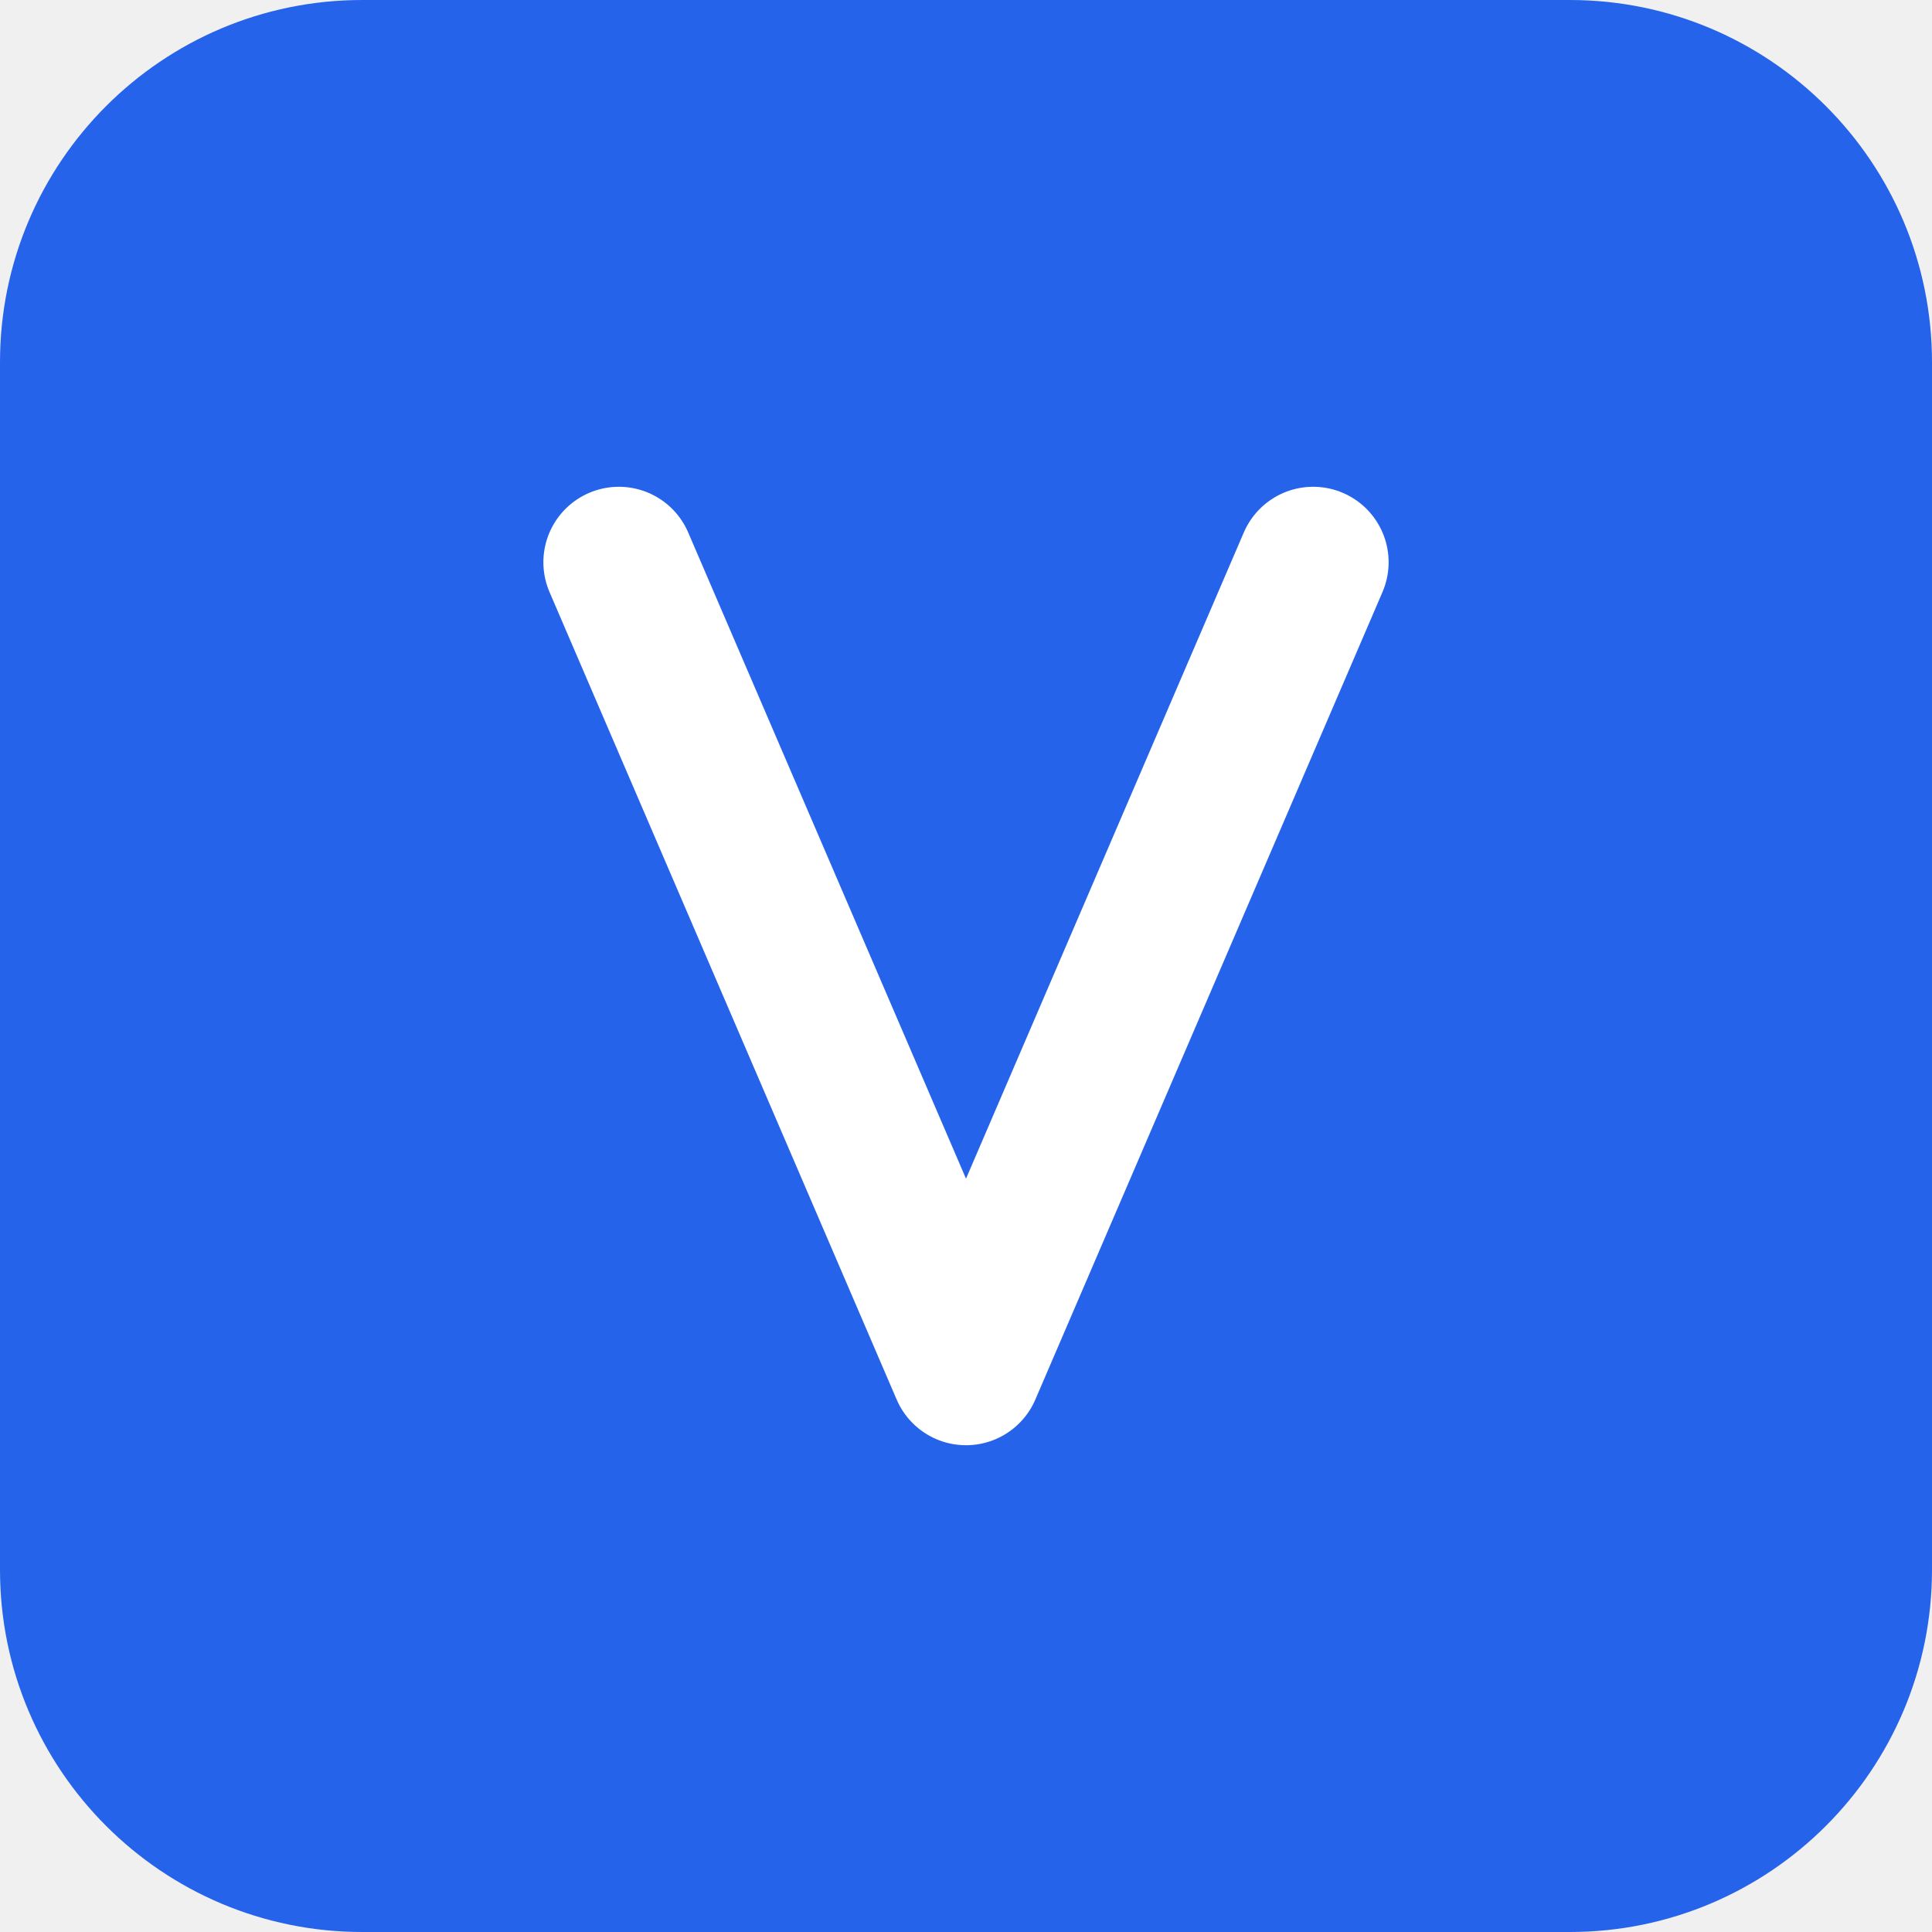
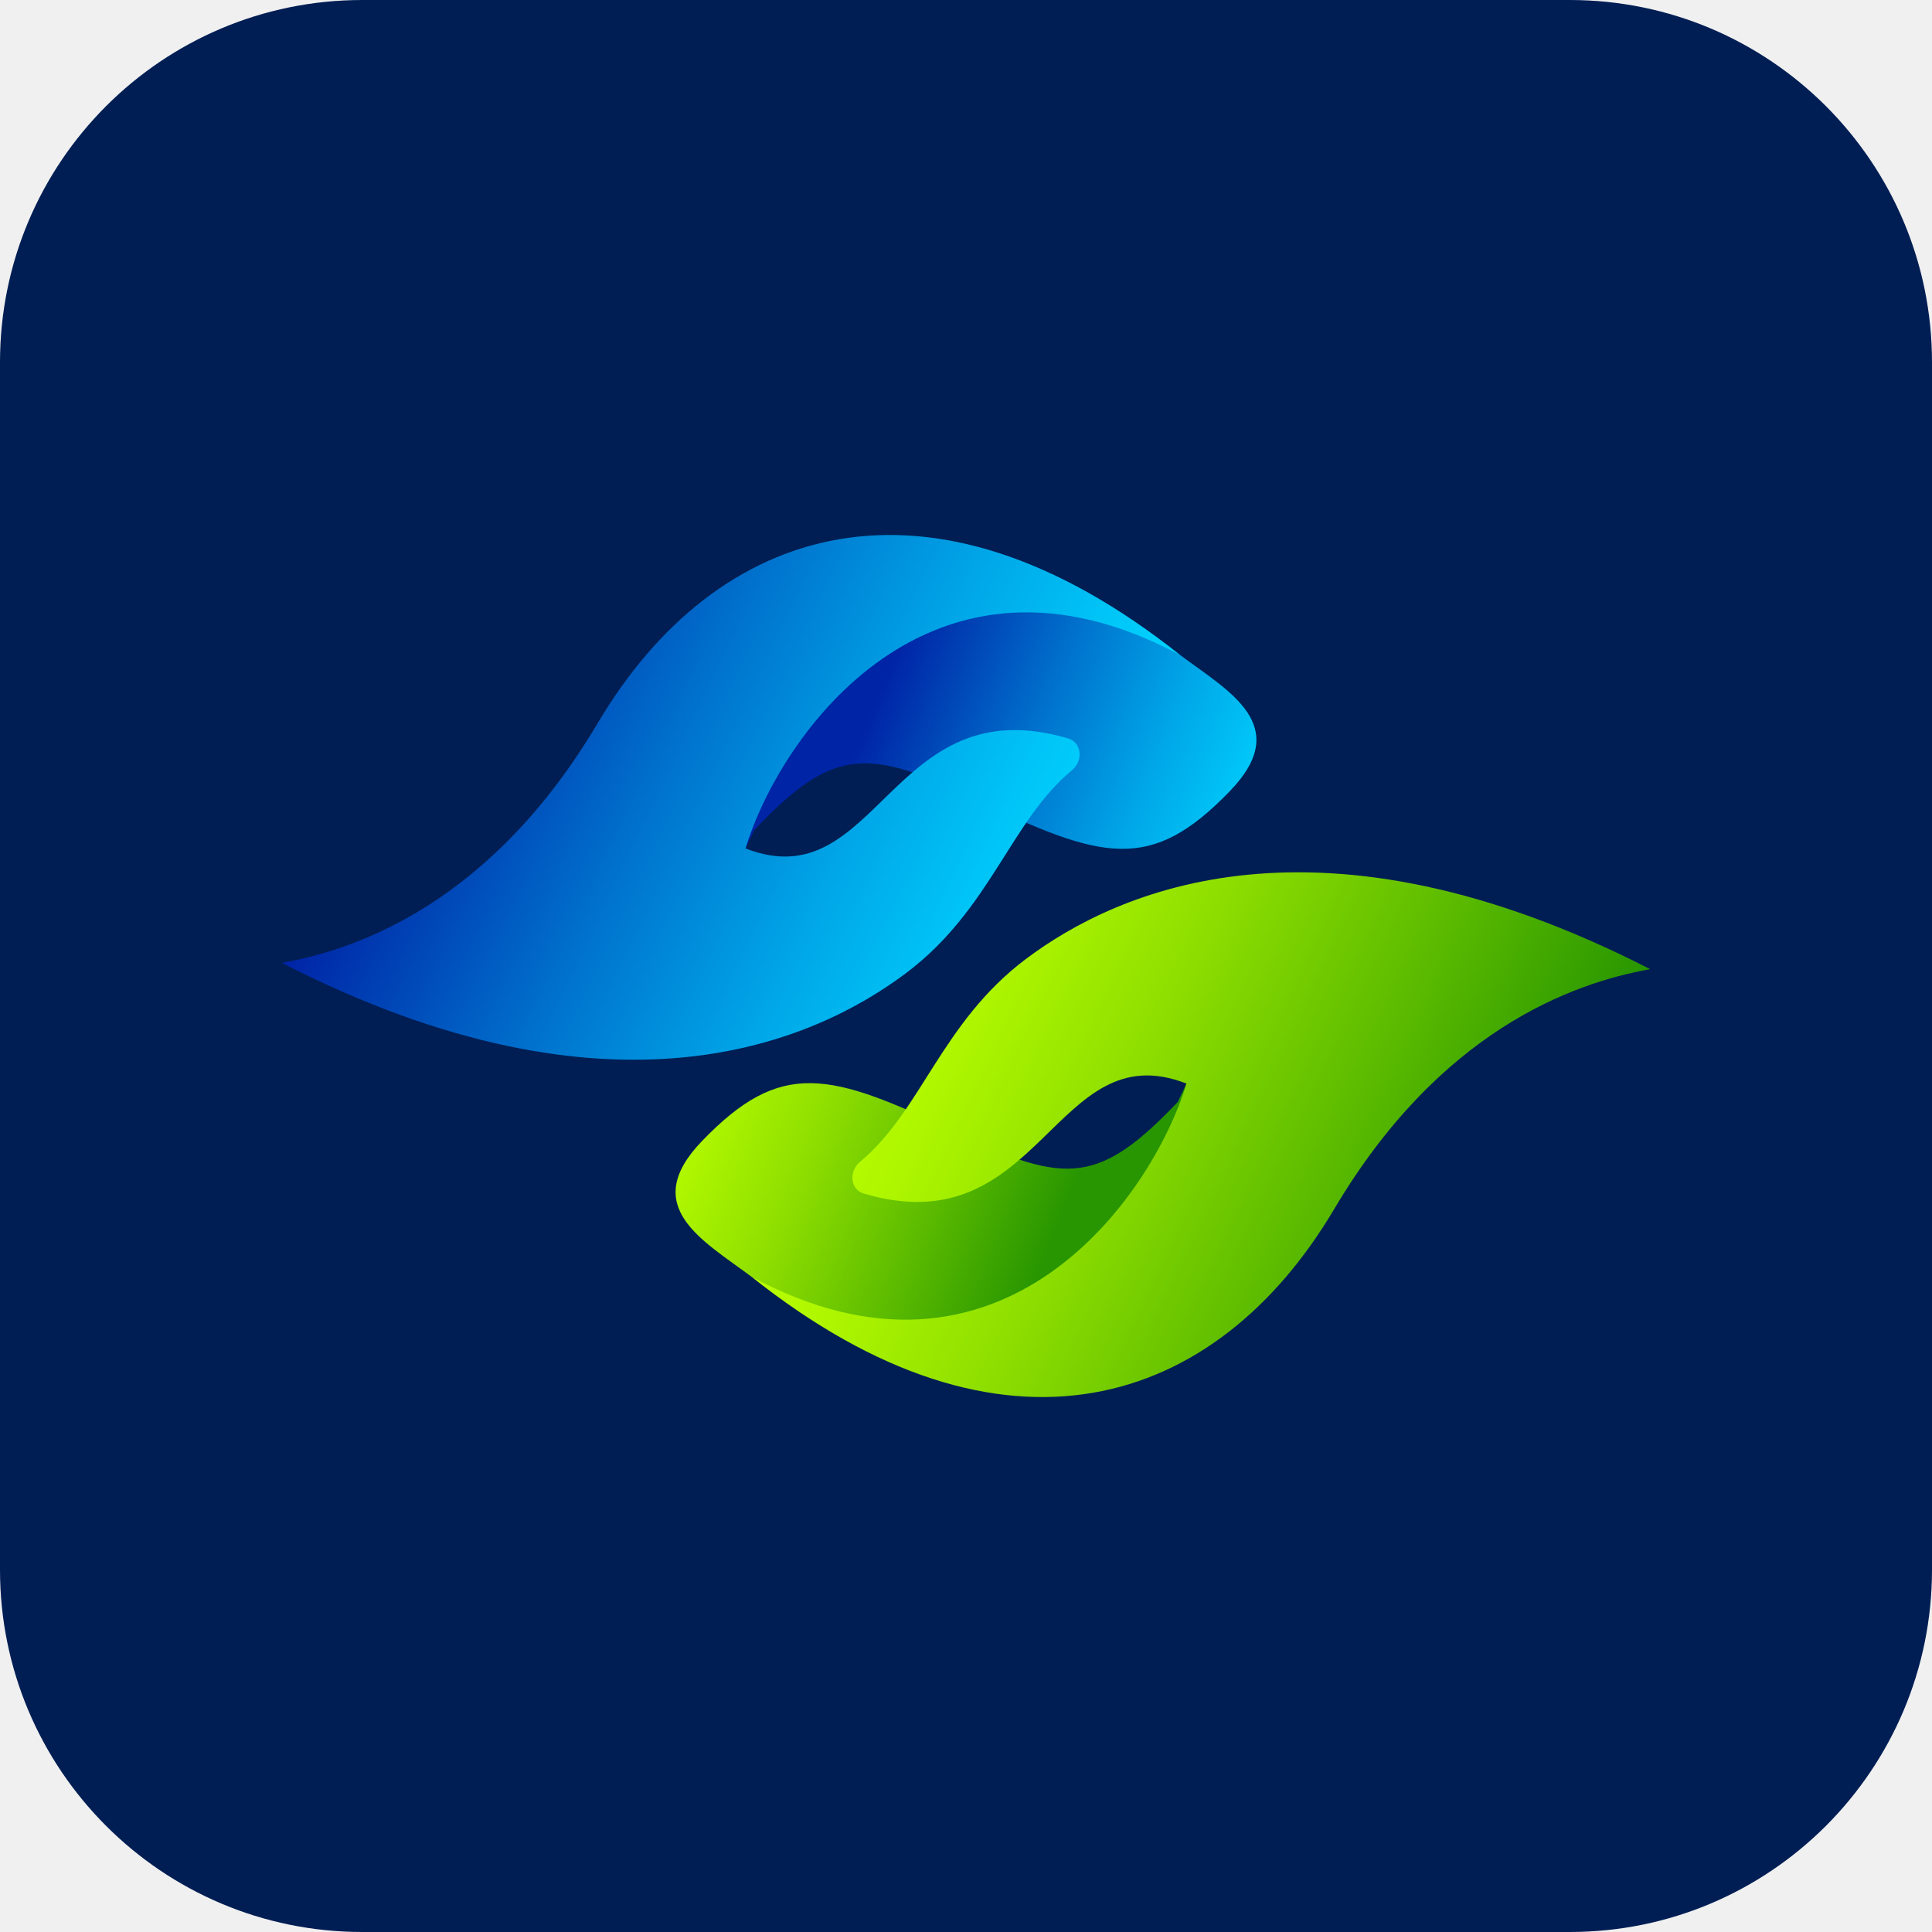
- <svg xmlns="http://www.w3.org/2000/svg" width="512" height="512" viewBox="0 0 512 512" fill="none">
-   <rect width="512" height="512" rx="96" fill="#2563EB" />
-   <path d="M164 149L256 363L348 149" stroke="white" stroke-width="40" stroke-linecap="round" stroke-linejoin="round" />
+ <svg xmlns="http://www.w3.org/2000/svg" xmlns:xlink="http://www.w3.org/1999/xlink" id="Camada_1" version="1.1" viewBox="0 0 512 512">
+   <defs>
+     <style>
+       .st0 {
+         fill: #001e54;
+       }
+ 
+       .st1 {
+         fill: url(#linear-gradient2);
+       }
+ 
+       .st2 {
+         fill: url(#linear-gradient1);
+       }
+ 
+       .st3 {
+         fill: url(#linear-gradient3);
+       }
+ 
+       .st4 {
+         fill: url(#linear-gradient);
+       }
+     </style>
+     <linearGradient id="linear-gradient" x1="-1462.71" y1="3582" x2="-1388.06" y2="3498.52" gradientTransform="translate(4095.83 368.76) rotate(70.46)" gradientUnits="userSpaceOnUse">
+       <stop offset="0" stop-color="#0024a6" />
+       <stop offset=".03" stop-color="#002aa9" />
+       <stop offset=".38" stop-color="#0072cd" />
+       <stop offset=".67" stop-color="#00a7e8" />
+       <stop offset=".88" stop-color="#00c7f8" />
+       <stop offset="1" stop-color="#00d4ff" />
+     </linearGradient>
+     <linearGradient id="linear-gradient1" x1="-232.99" y1="3980.58" x2="-104.6" y2="3852.2" gradientTransform="translate(1665.03 3847.4) rotate(-19.54) scale(1 -1)" xlink:href="#linear-gradient" />
+     <linearGradient id="linear-gradient2" x1="3117.75" y1="-6655.58" x2="3192.41" y2="-6739.06" gradientTransform="translate(7595.77 1036.43) rotate(-109.54)" gradientUnits="userSpaceOnUse">
+       <stop offset="0" stop-color="#289600" />
+       <stop offset=".28" stop-color="#59b900" />
+       <stop offset=".61" stop-color="#8ede00" />
+       <stop offset=".86" stop-color="#aef600" />
+       <stop offset="1" stop-color="#bf0" />
+     </linearGradient>
+     <linearGradient id="linear-gradient3" x1="10004.59" y1="-599.88" x2="10132.97" y2="-728.27" gradientTransform="translate(10026.57 -2442.21) rotate(160.46) scale(1 -1)" xlink:href="#linear-gradient2" />
+   </defs>
+   <rect class="st0" width="512" height="512" rx="96" ry="96" />
+   <g>
+     <path class="st4" d="M262.79,153.02c-32.79-12.43-71.69,7.79-89.56,37.97,0,0,20.58,23.23,24.34,33.85l2.29-4.86c20.71-21.78,29.79-22.1,58.37-8.3,34.06,16.45,46.83,19.63,67.75-2.08,16.74-17.38-.25-26.3-13.11-35.93-26.56-16.32-50.08-20.65-50.08-20.65Z" />
+     <path class="st2" d="M197.57,224.84c35.12,13.72,38.43-43.1,85.51-29.14,3.68,1.09,3.98,5.95,1.02,8.4-16.35,13.56-21.53,36.9-44,53.79-24.18,18.17-77.69,42.24-165.41-2.72,20.95-3.72,55.87-16.56,83.73-63.57,31.31-52.83,87.7-71.03,154.44-17.93-66.1-35.59-106.07,20.87-115.29,51.17Z" />
+     <path class="st1" d="M249.21,358.98c32.79,12.44,71.69-7.79,89.56-37.97,0,0-20.58-23.23-24.34-33.85l-2.29,4.86c-20.71,21.78-29.79,22.1-58.37,8.3-34.06-16.45-46.83-19.63-67.75,2.09-16.74,17.38.25,26.3,13.11,35.92,26.56,16.32,50.08,20.65,50.08,20.65Z" />
+     <path class="st3" d="M314.43,287.16c-35.12-13.72-38.43,43.1-85.51,29.15-3.68-1.09-3.98-5.95-1.02-8.4,16.35-13.57,21.53-36.9,44-53.79,24.18-18.17,77.69-42.24,165.41,2.72-20.95,3.72-55.87,16.56-83.73,63.57-31.31,52.83-87.7,71.03-154.44,17.93,66.1,35.59,106.07-20.87,115.29-51.17Z" />
+   </g>
</svg>
